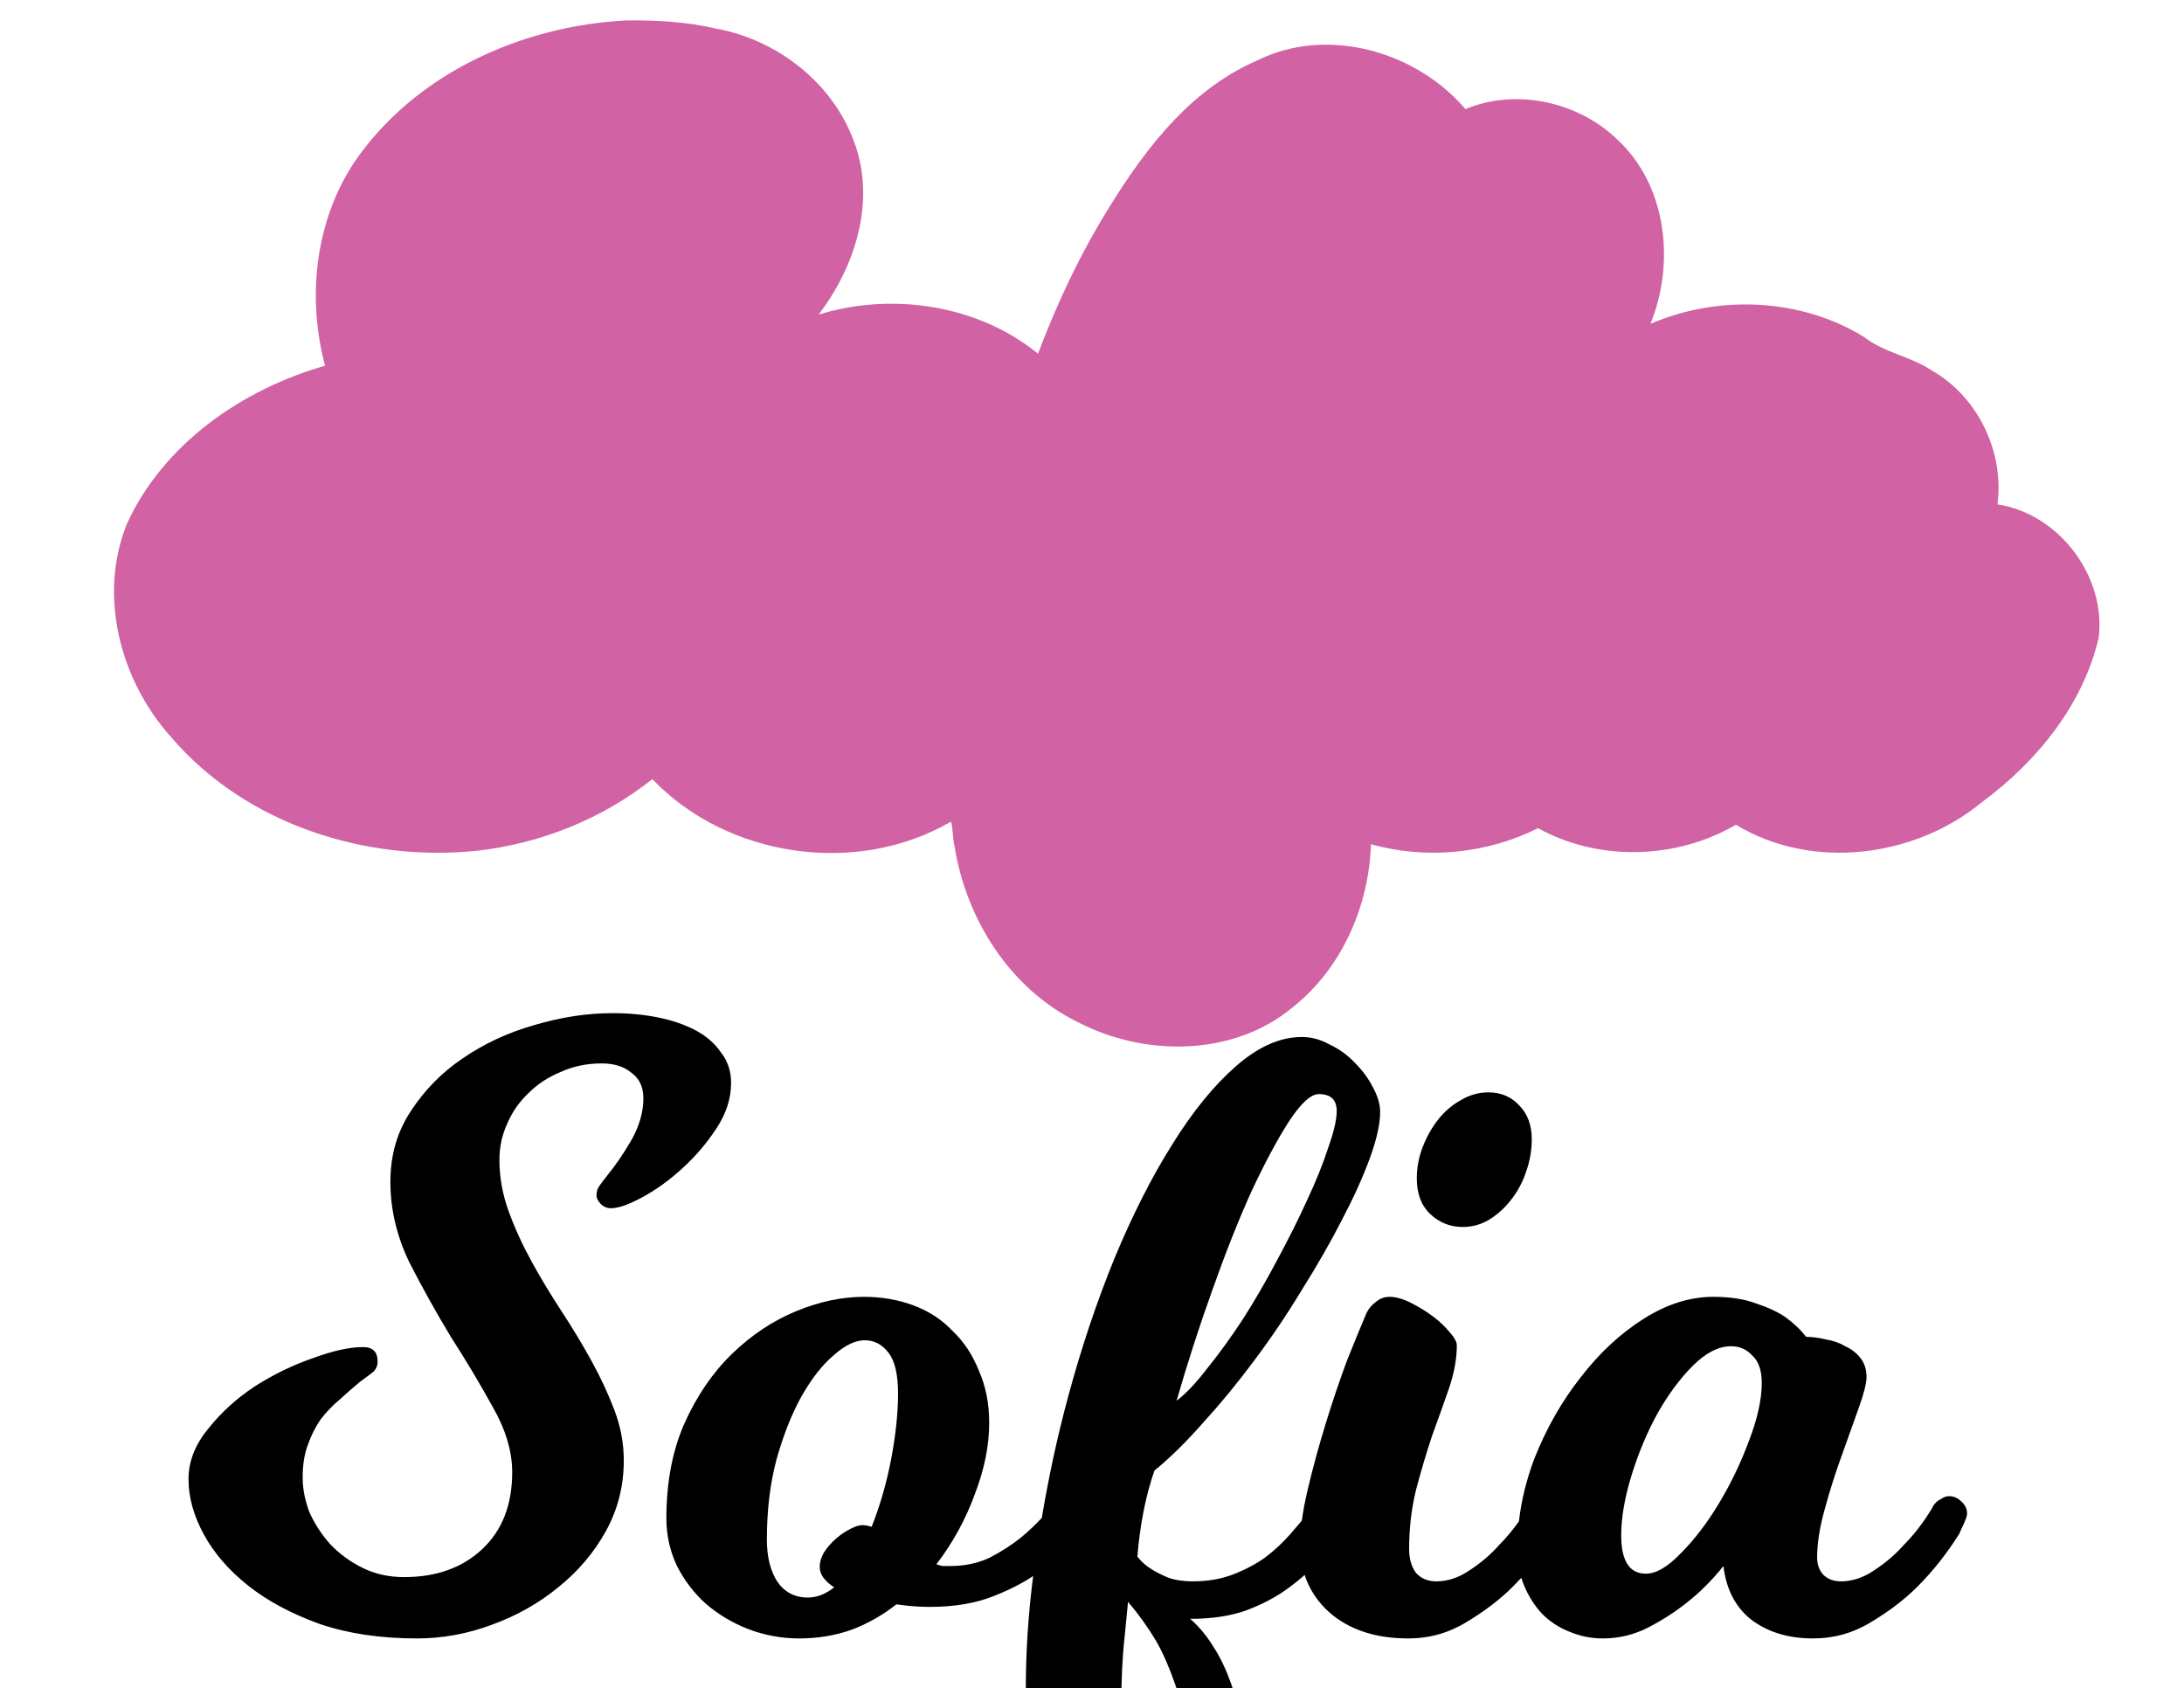
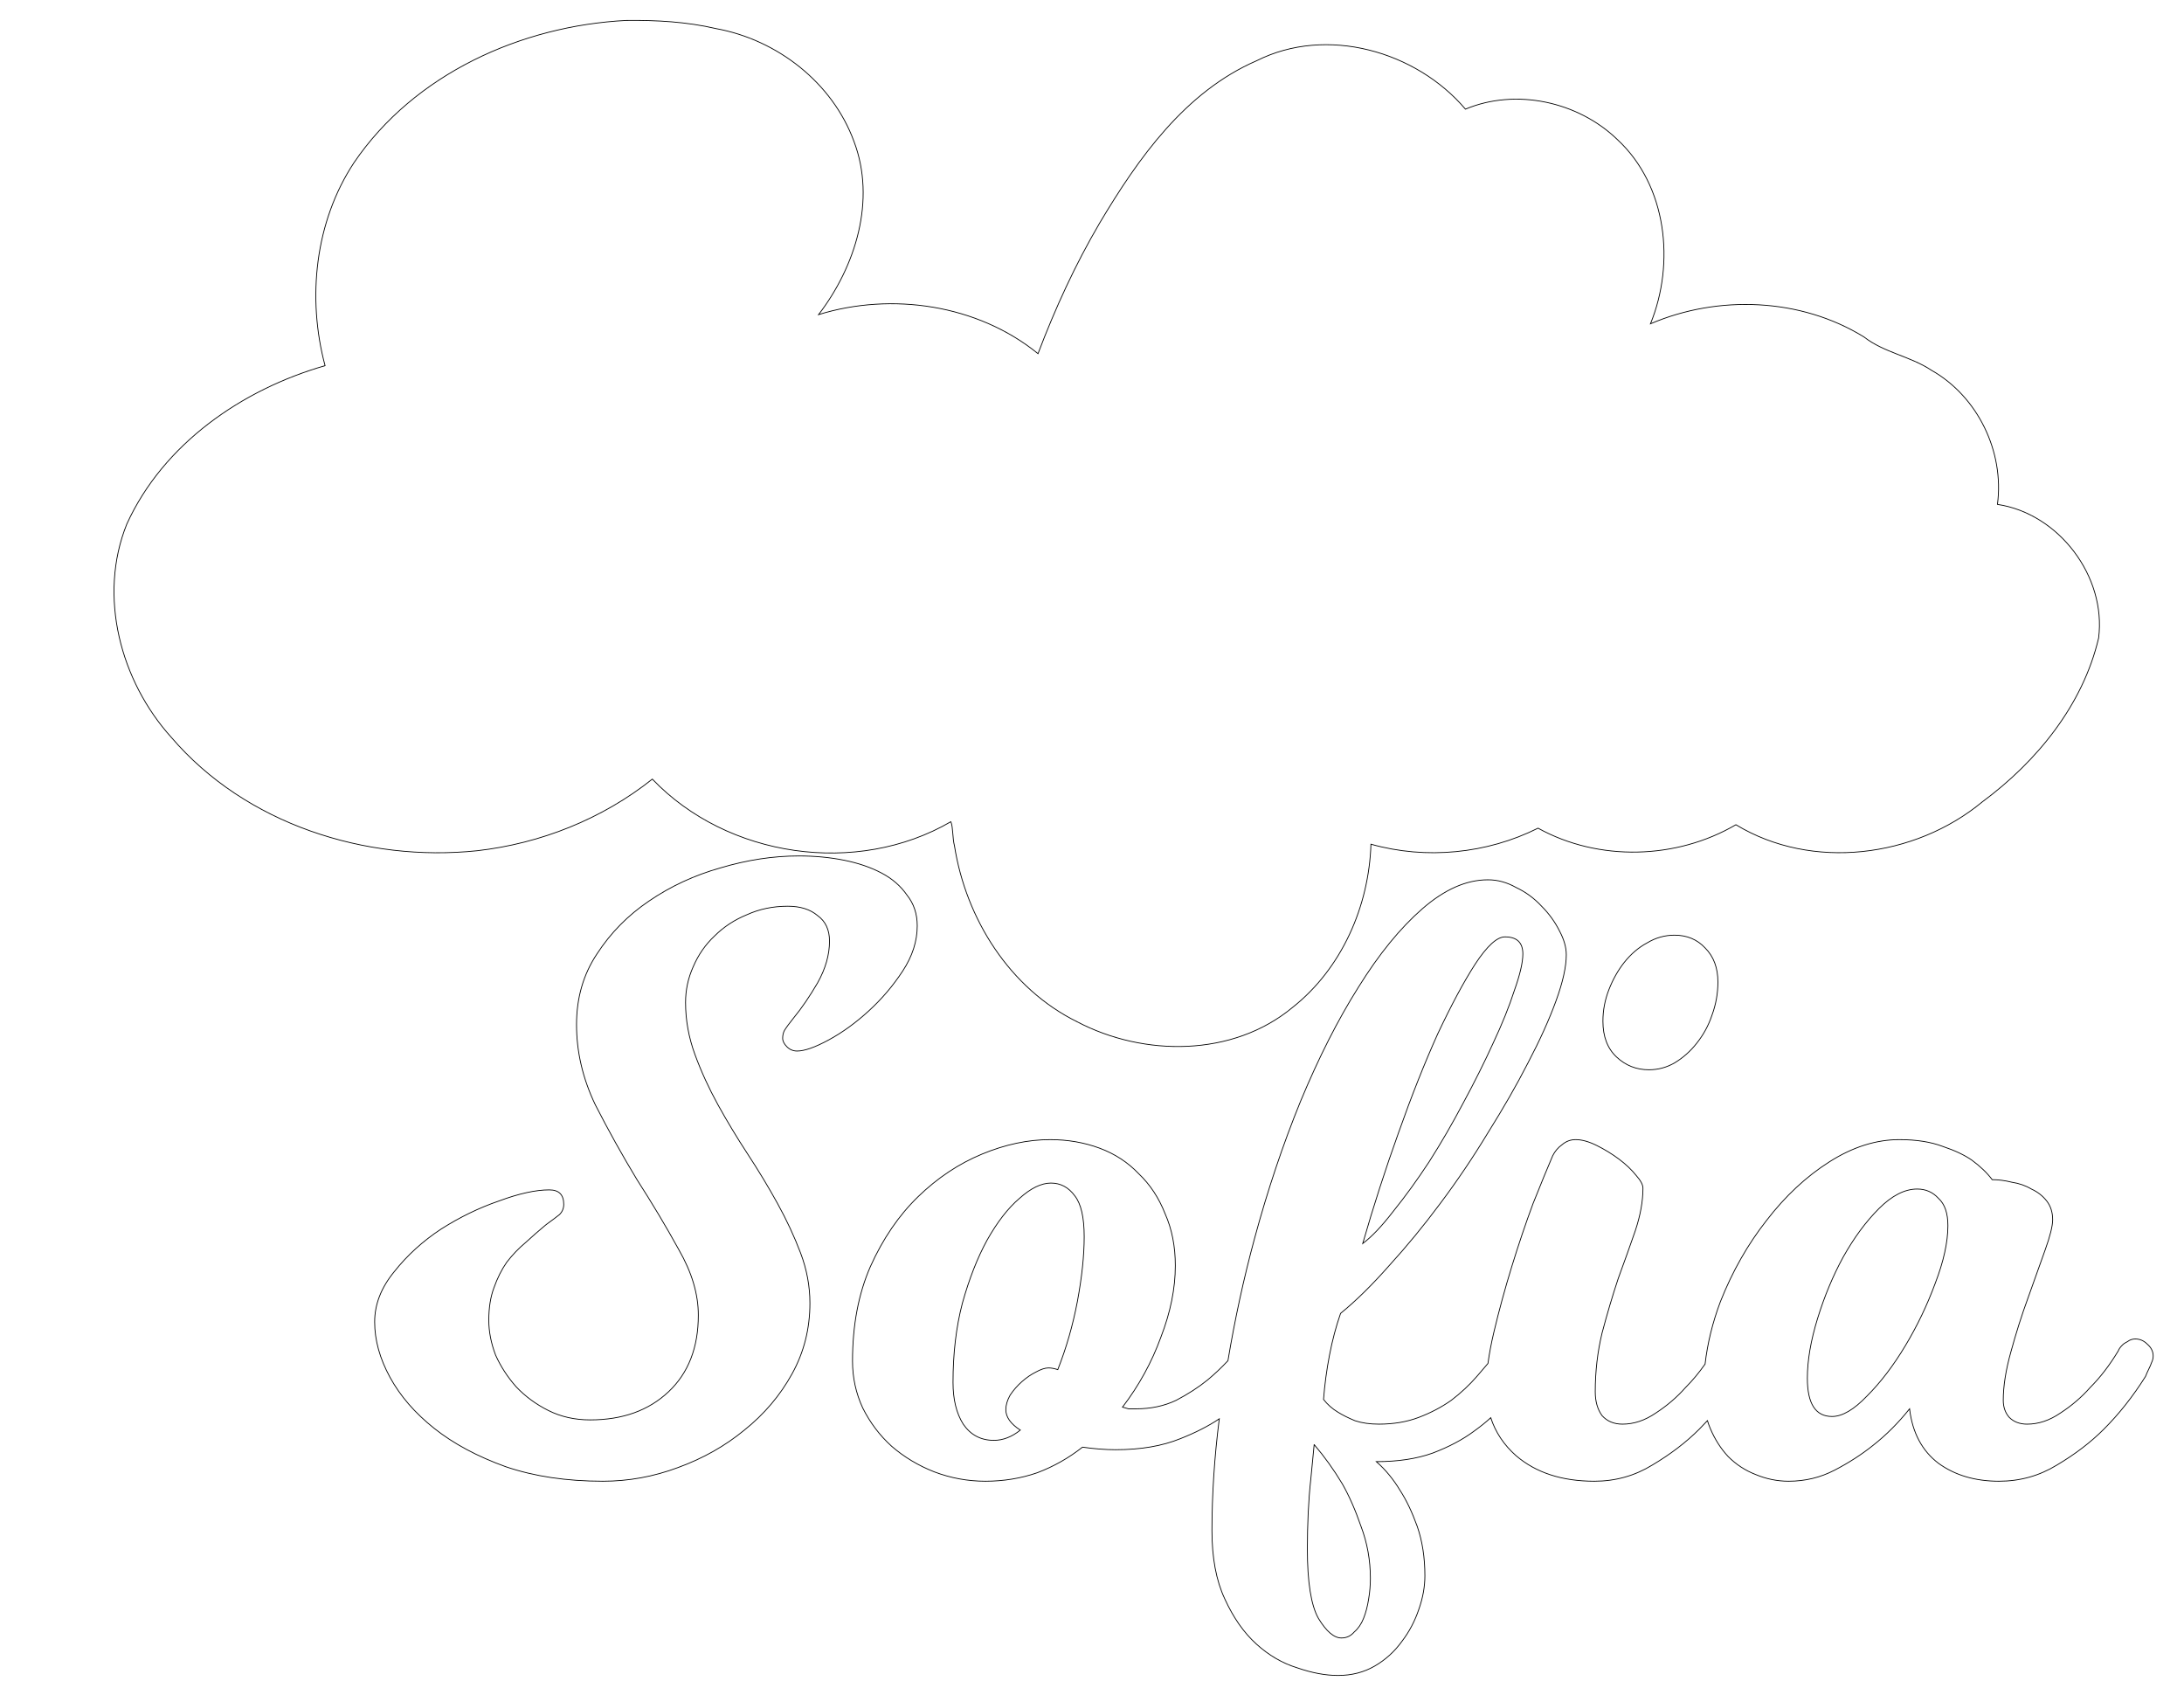
<svg xmlns="http://www.w3.org/2000/svg" width="11in" height="8.5in" viewBox="0 0 1056 816" version="1.1" id="svg1">
  <defs id="defs1" />
  <g id="layer1">
-     <path id="text2-1" style="font-size:60.472px;font-family:Milkshake;-inkscape-font-specification:Milkshake;writing-mode:lr-tb;direction:ltr;white-space:pre;shape-inside:url(#rect2);display:inline;fill:#d162a4;fill-opacity:1;stroke:none;stroke-width:2.574;stroke-opacity:1" d="m 302.862,9.88 c -50.819,2.575 -102.541,25.856 -131.681,68.736 -18.862,28.588 -22.795,65.433 -14.003,98.174 -40.146,11.523 -78.166,37.77 -95.854,76.548 -14.053,34.823 -3.08,75.964 21.58,103.215 35.812,41.824 93.879,60.374 147.803,54.742 30.686,-3.48 60.513,-15.35 84.705,-34.628 36.316,37.979 98.876,47.054 144.345,20.596 1.097,2.514 0.766,8.065 1.745,11.649 5.538,35.32 26.75,69.007 59.33,85.087 32.275,16.917 75.302,16.997 104.157,-6.974 23.767,-18.778 36.945,-48.933 37.888,-78.89 26.656,7.526 56.044,4.636 80.793,-7.749 29.25,16.201 66.925,15.164 95.668,-1.668 36.739,22.298 86.537,15.949 119.139,-11.045 26.37,-19.503 48.639,-46.822 56.244,-79.23 3.769,-29.77 -19.255,-60.14 -48.92,-64.59 3.374,-25.452 -9.498,-52.165 -31.933,-64.855 -10.201,-6.787 -22.908,-8.512 -32.585,-16.08 -30.627,-18.905 -70.416,-20.441 -103.251,-6.378 11.97,-29.344 7.978,-66.806 -15.986,-89.052 C 763.098,49.126 732.955,42.518 708.564,52.77 684.702,24.676 641.418,12.397 607.649,29.34 573.083,44.331 550.388,76.444 531.727,107.789 519.906,127.898 510.158,149.18 501.897,170.979 472.697,147.227 431.138,141.16 395.801,152.094 413.658,128.831 423.696,96.809 412.9,68.353 402.474,39.904 375.767,19.212 346.243,13.834 332.055,10.515 317.392,9.715 302.862,9.88 Z" />
-     <path id="text2" style="font-size:60.472px;font-family:Milkshake;-inkscape-font-specification:Milkshake;writing-mode:lr-tb;direction:ltr;white-space:pre;shape-inside:url(#rect2);display:inline;fill:#000000;fill-opacity:1;stroke:none;stroke-width:2.57;stroke-dasharray:none;stroke-opacity:1" d="m 296.252,489.815 c -12.355,0 -24.986,1.924 -37.89,5.768 -12.63,3.569 -24.159,8.921 -34.592,16.059 -10.159,6.864 -18.535,15.376 -25.125,25.535 -6.59,9.884 -9.886,21.282 -9.886,34.186 0,13.179 3.021,26.08 9.061,38.711 6.315,12.355 13.043,24.439 20.182,36.246 7.413,11.532 14.142,22.789 20.182,33.772 6.315,10.983 9.472,21.549 9.472,31.708 0,15.65 -4.805,28.01 -14.415,37.07 -9.61,9.061 -22.24,13.59 -37.89,13.59 -7.413,0 -14.142,-1.513 -20.182,-4.533 -6.04,-3.02 -11.256,-6.863 -15.649,-11.531 -4.119,-4.668 -7.415,-9.748 -9.886,-15.239 -2.197,-5.766 -3.294,-11.392 -3.294,-16.884 0,-6.04 0.826,-11.256 2.474,-15.649 1.647,-4.668 3.707,-8.786 6.178,-12.355 2.746,-3.569 5.762,-6.73 9.057,-9.476 3.295,-3.02 6.591,-5.901 9.886,-8.647 3.02,-2.197 5.215,-3.845 6.588,-4.943 1.373,-1.373 2.059,-3.021 2.059,-4.943 0,-4.668 -2.33,-7.002 -6.998,-7.002 -6.59,0 -14.691,1.788 -24.3,5.357 -9.61,3.295 -18.944,7.824 -28.004,13.59 -8.786,5.766 -16.336,12.63 -22.651,20.592 -6.315,7.688 -9.476,15.789 -9.476,24.3 0,8.786 2.475,17.709 7.417,26.77 4.942,9.061 12.077,17.297 21.412,24.711 9.335,7.413 20.868,13.591 34.597,18.533 13.728,4.668 29.38,7.002 46.952,7.002 12.355,0 24.435,-2.199 36.241,-6.592 12.081,-4.393 22.792,-10.431 32.127,-18.118 9.61,-7.688 17.296,-16.751 23.061,-27.184 5.766,-10.433 8.651,-21.827 8.651,-34.182 0,-8.237 -1.513,-16.338 -4.533,-24.3 -3.02,-7.962 -6.728,-15.924 -11.121,-23.886 -4.393,-7.962 -9.198,-15.923 -14.415,-23.886 -5.217,-7.962 -10.021,-15.928 -14.415,-23.89 -4.393,-7.962 -8.1,-16.059 -11.121,-24.296 -3.02,-8.237 -4.528,-16.614 -4.528,-25.125 0,-6.041 1.237,-11.807 3.708,-17.298 2.471,-5.766 5.903,-10.706 10.296,-14.825 4.393,-4.393 9.609,-7.825 15.649,-10.296 6.04,-2.746 12.629,-4.118 19.768,-4.118 6.04,0 10.845,1.508 14.414,4.528 3.844,2.746 5.768,6.864 5.768,12.355 0,6.59 -1.924,13.318 -5.768,20.182 -3.844,6.59 -7.687,12.216 -11.531,16.884 -2.197,2.746 -3.709,4.805 -4.533,6.178 -0.549,1.098 -0.82,2.336 -0.82,3.708 0,1.373 0.686,2.746 2.059,4.118 1.373,1.373 3.017,2.059 4.939,2.059 3.569,0 8.649,-1.784 15.239,-5.353 6.59,-3.569 13.043,-8.239 19.358,-14.004 6.315,-5.766 11.806,-12.219 16.474,-19.358 4.668,-7.139 7.002,-14.413 7.002,-21.827 0,-5.766 -1.648,-10.706 -4.943,-14.825 -3.02,-4.393 -7.138,-7.965 -12.355,-10.711 -5.217,-2.746 -11.254,-4.805 -18.118,-6.178 -6.864,-1.373 -14.143,-2.059 -21.831,-2.059 z m 333.187,11.531 c -10.434,0 -21.005,4.669 -31.713,14.004 -10.708,9.335 -21.004,21.966 -30.888,37.891 -9.884,15.65 -19.218,34.047 -28.004,55.189 -8.512,20.867 -15.926,42.967 -22.241,66.305 -5.23,19.327 -9.517,39.035 -12.863,59.115 -3.133,3.344 -6.396,6.427 -9.788,9.253 -4.393,3.569 -9.473,6.866 -15.239,9.886 -5.766,2.746 -12.219,4.118 -19.358,4.118 h -3.704 c -0.824,-0.274 -1.785,-0.55 -2.884,-0.825 7.962,-10.433 14.14,-21.691 18.533,-33.772 4.668,-12.081 7.002,-23.614 7.002,-34.597 0,-9.335 -1.648,-17.707 -4.943,-25.121 -3.02,-7.688 -7.278,-14.141 -12.77,-19.358 -5.217,-5.491 -11.53,-9.61 -18.943,-12.355 -7.413,-2.746 -15.374,-4.118 -23.886,-4.118 -10.708,0 -21.69,2.335 -32.947,7.002 -11.257,4.668 -21.557,11.531 -30.893,20.592 -9.335,9.061 -17.021,20.318 -23.061,33.772 -5.766,13.179 -8.647,28.415 -8.647,45.713 0,7.962 1.644,15.513 4.939,22.651 3.569,7.139 8.238,13.316 14.004,18.533 6.04,5.217 12.904,9.335 20.592,12.355 7.962,3.02 16.199,4.533 24.711,4.533 8.786,0 17.163,-1.373 25.125,-4.119 7.962,-3.02 15.237,-7.139 21.827,-12.355 5.766,0.824 11.121,1.235 16.064,1.235 12.081,0 22.512,-1.784 31.298,-5.353 7.218,-2.844 13.477,-6.038 18.778,-9.578 C 497.178,780.552 496,798.572 496,816 c 0,13.179 2.059,24.161 6.178,32.947 4.119,9.061 9.199,16.335 15.239,21.827 6.04,5.491 12.629,9.339 19.768,11.535 7.139,2.471 13.727,3.704 19.767,3.704 6.59,0 12.496,-1.508 17.713,-4.529 5.217,-3.02 9.606,-7.003 13.176,-11.945 3.569,-4.668 6.319,-9.883 8.241,-15.649 1.922,-5.491 2.879,-10.847 2.879,-16.064 0,-8.786 -1.233,-16.747 -3.704,-23.886 -2.471,-6.864 -5.217,-12.631 -8.237,-17.298 -3.295,-5.491 -7.142,-10.156 -11.535,-14 10.434,0 19.497,-1.373 27.184,-4.118 7.962,-3.02 14.691,-6.592 20.182,-10.711 2.893,-2.066 5.543,-4.2 7.952,-6.405 2.285,7.038 6.36,13.154 12.226,18.35 9.61,8.237 22.24,12.355 37.891,12.355 10.159,0 19.493,-2.61 28.005,-7.827 8.786,-5.217 16.341,-10.983 22.656,-17.298 1.353,-1.353 2.682,-2.741 3.989,-4.167 0.394,1.283 0.85,2.535 1.364,3.757 2.197,5.217 5.078,9.746 8.647,13.59 3.844,3.844 8.238,6.729 13.18,8.651 5.217,2.196 10.572,3.294 16.064,3.294 7.962,0 15.373,-1.784 22.237,-5.353 6.864,-3.569 13.041,-7.552 18.533,-11.945 6.315,-4.942 12.222,-10.844 17.713,-17.708 1.373,11.532 6.038,20.315 14,26.355 7.962,5.766 17.712,8.651 29.243,8.651 10.159,0 19.493,-2.61 28.005,-7.827 8.786,-5.217 16.336,-10.983 22.651,-17.298 7.413,-7.413 14.142,-15.925 20.182,-25.535 0.549,-1.373 1.1,-2.606 1.649,-3.704 0.549,-1.098 0.96,-2.06 1.235,-2.884 0.549,-1.098 0.825,-2.196 0.825,-3.294 0,-2.197 -0.962,-4.12 -2.884,-5.768 -1.647,-1.647 -3.571,-2.469 -5.768,-2.469 -1.373,0 -2.606,0.411 -3.704,1.235 -1.098,0.549 -1.925,1.1 -2.474,1.649 -1.098,1.098 -1.785,2.056 -2.059,2.879 -4.119,6.864 -8.648,12.771 -13.59,17.713 -4.119,4.668 -8.923,8.786 -14.415,12.355 -5.217,3.569 -10.572,5.353 -16.064,5.353 -3.569,0 -6.45,-1.097 -8.647,-3.294 -1.922,-2.197 -2.884,-4.942 -2.884,-8.237 0,-6.864 1.237,-14.69 3.708,-23.476 2.471,-9.061 5.217,-17.713 8.237,-25.95 3.02,-8.512 5.766,-16.197 8.237,-23.061 2.471,-6.864 3.704,-11.804 3.704,-14.825 0,-3.569 -0.962,-6.59 -2.884,-9.061 -1.922,-2.471 -4.392,-4.395 -7.412,-5.768 -2.746,-1.647 -5.902,-2.745 -9.472,-3.294 -3.295,-0.824 -6.451,-1.235 -9.472,-1.235 -2.471,-3.295 -5.768,-6.456 -9.886,-9.476 -3.57,-2.471 -8.239,-4.666 -14.005,-6.588 -5.766,-2.197 -12.765,-3.294 -21.002,-3.294 -11.257,0 -22.515,3.567 -33.772,10.706 -11.257,7.139 -21.417,16.613 -30.478,28.419 -9.061,11.532 -16.471,24.573 -22.237,39.125 -3.784,10.026 -6.267,20.117 -7.444,30.273 -2.961,4.212 -6.108,7.989 -9.445,11.326 -4.119,4.668 -8.923,8.786 -14.415,12.355 -5.217,3.569 -10.572,5.353 -16.064,5.353 -4.119,0 -7.41,-1.373 -9.882,-4.118 -2.197,-3.02 -3.294,-6.863 -3.294,-11.531 0,-9.884 1.097,-19.358 3.294,-28.419 2.471,-9.335 5.077,-18.123 7.822,-26.36 3.02,-8.237 5.766,-15.923 8.237,-23.061 2.471,-7.413 3.708,-14.277 3.708,-20.592 0,-1.647 -1.097,-3.706 -3.294,-6.178 -2.196,-2.746 -4.942,-5.356 -8.237,-7.827 -3.295,-2.471 -6.867,-4.666 -10.711,-6.588 -3.844,-1.922 -7.276,-2.884 -10.296,-2.884 -2.471,0 -4.666,0.822 -6.588,2.469 -1.922,1.373 -3.435,3.157 -4.533,5.353 -2.471,5.766 -5.628,13.456 -9.472,23.066 -3.569,9.61 -7.001,19.77 -10.296,30.478 -3.295,10.708 -6.176,21.279 -8.647,31.713 -1.293,5.457 -2.25,10.501 -2.866,15.132 -1.691,2.028 -3.48,4.119 -5.371,6.28 -3.569,4.119 -7.688,7.966 -12.355,11.535 -4.668,3.295 -9.883,6.04 -15.649,8.237 -5.766,2.196 -12.219,3.294 -19.358,3.294 -4.393,0 -8.24,-0.551 -11.535,-1.649 -3.295,-1.373 -6.04,-2.746 -8.237,-4.118 -2.746,-1.647 -5.076,-3.706 -6.998,-6.178 0.549,-7.139 1.506,-14.278 2.879,-21.417 1.373,-7.139 3.161,-13.863 5.357,-20.178 7.413,-6.041 15.235,-13.731 23.472,-23.066 8.512,-9.335 16.753,-19.356 24.715,-30.064 8.237,-10.983 15.923,-22.376 23.062,-34.182 7.413,-11.806 13.866,-23.064 19.358,-33.772 5.766,-10.983 10.295,-21.007 13.59,-30.068 3.295,-9.061 4.943,-16.471 4.943,-22.237 0,-3.569 -1.097,-7.417 -3.294,-11.535 -2.196,-4.393 -5.082,-8.371 -8.651,-11.941 -3.569,-3.844 -7.688,-6.865 -12.355,-9.062 -4.393,-2.471 -8.922,-3.708 -13.59,-3.708 z m 90.196,26.77 c -4.668,0 -9.061,1.237 -13.18,3.708 -4.119,2.197 -7.826,5.353 -11.121,9.472 -3.02,3.844 -5.49,8.238 -7.412,13.18 -1.922,4.942 -2.884,10.022 -2.884,15.239 0,7.413 2.199,13.18 6.592,17.298 4.393,4.118 9.609,6.178 15.649,6.178 4.393,0 8.511,-1.097 12.355,-3.294 4.119,-2.471 7.686,-5.632 10.706,-9.476 3.295,-4.119 5.769,-8.648 7.417,-13.59 1.922,-5.217 2.879,-10.568 2.879,-16.059 0,-6.864 -2.059,-12.36 -6.178,-16.478 -3.844,-4.119 -8.784,-6.178 -14.825,-6.178 z m -81.959,0.825 c 5.766,0 8.651,2.746 8.651,8.237 0,4.118 -1.377,10.025 -4.123,17.713 -2.471,7.688 -5.903,16.195 -10.296,25.531 -4.119,9.061 -8.923,18.675 -14.415,28.833 -5.217,9.884 -10.708,19.354 -16.474,28.414 -5.766,8.786 -11.533,16.752 -17.298,23.89 -5.491,7.139 -10.432,12.354 -14.825,15.649 5.217,-18.121 10.983,-35.967 17.298,-53.539 6.315,-17.847 12.628,-33.774 18.943,-47.776 6.59,-14.003 12.632,-25.26 18.123,-33.772 5.766,-8.786 10.571,-13.18 14.415,-13.18 z M 418.16,647.965 c 4.668,0 8.511,2.059 11.531,6.178 3.02,3.844 4.533,10.437 4.533,19.772 0,9.061 -1.097,19.492 -3.294,31.298 -2.196,11.532 -5.357,22.514 -9.476,32.947 -1.647,-0.549 -3.156,-0.825 -4.528,-0.825 -1.647,0 -3.707,0.687 -6.178,2.059 -2.197,1.098 -4.396,2.611 -6.592,4.533 -2.197,1.922 -4.116,4.117 -5.763,6.588 -1.373,2.471 -2.059,4.806 -2.059,7.002 0,3.569 2.335,6.866 7.002,9.886 -4.118,3.295 -8.377,4.943 -12.77,4.943 -6.315,0 -11.255,-2.61 -14.825,-7.827 -3.295,-5.217 -4.943,-11.945 -4.943,-20.182 0,-14.003 1.508,-26.769 4.528,-38.301 3.295,-11.806 7.278,-21.967 11.945,-30.478 4.942,-8.786 10.158,-15.514 15.649,-20.182 5.491,-4.942 10.571,-7.412 15.239,-7.412 z m 418.85,2.884 c 4.119,0 7.55,1.508 10.296,4.528 3.02,2.746 4.533,7.139 4.533,13.18 0,7.962 -2.059,17.301 -6.178,28.009 -3.844,10.434 -8.649,20.454 -14.415,30.064 -5.766,9.61 -11.943,17.711 -18.533,24.301 -6.315,6.59 -11.946,9.881 -16.888,9.881 -7.962,0 -11.941,-6.178 -11.941,-18.533 0,-8.512 1.644,-18.121 4.939,-28.829 3.295,-10.708 7.413,-20.593 12.355,-29.654 5.217,-9.335 10.983,-17.161 17.298,-23.476 6.315,-6.315 12.492,-9.471 18.533,-9.471 z M 545.421,774.406 c 4.942,5.766 9.471,12.079 13.59,18.943 3.295,5.766 6.316,12.63 9.061,20.592 3.02,7.962 4.533,16.339 4.533,25.125 0,3.295 -0.275,6.587 -0.825,9.882 -0.549,3.569 -1.375,6.726 -2.474,9.471 -1.098,2.746 -2.607,4.945 -4.528,6.592 -1.647,1.922 -3.707,2.884 -6.178,2.884 -3.569,0 -7.277,-3.161 -11.121,-9.476 -3.569,-6.315 -5.353,-17.568 -5.353,-33.768 0,-5.491 0.135,-11.258 0.41,-17.298 0.274,-5.766 0.69,-11.121 1.239,-16.064 0.549,-5.766 1.095,-11.392 1.645,-16.884 z" />
+     <path id="text2-1" style="font-size:60.472px;font-family:Milkshake;-inkscape-font-specification:Milkshake;writing-mode:lr-tb;direction:ltr;white-space:pre;shape-inside:url(#rect2);display:inline;fill:none;fill-opacity:1;stroke:#000000;stroke-width:0.378;stroke-opacity:1;stroke-dasharray:none" d="m 302.862,9.88 c -50.819,2.575 -102.541,25.856 -131.681,68.736 -18.862,28.588 -22.795,65.433 -14.003,98.174 -40.146,11.523 -78.166,37.77 -95.854,76.548 -14.053,34.823 -3.08,75.964 21.58,103.215 35.812,41.824 93.879,60.374 147.803,54.742 30.686,-3.48 60.513,-15.35 84.705,-34.628 36.316,37.979 98.876,47.054 144.345,20.596 1.097,2.514 0.766,8.065 1.745,11.649 5.538,35.32 26.75,69.007 59.33,85.087 32.275,16.917 75.302,16.997 104.157,-6.974 23.767,-18.778 36.945,-48.933 37.888,-78.89 26.656,7.526 56.044,4.636 80.793,-7.749 29.25,16.201 66.925,15.164 95.668,-1.668 36.739,22.298 86.537,15.949 119.139,-11.045 26.37,-19.503 48.639,-46.822 56.244,-79.23 3.769,-29.77 -19.255,-60.14 -48.92,-64.59 3.374,-25.452 -9.498,-52.165 -31.933,-64.855 -10.201,-6.787 -22.908,-8.512 -32.585,-16.08 -30.627,-18.905 -70.416,-20.441 -103.251,-6.378 11.97,-29.344 7.978,-66.806 -15.986,-89.052 C 763.098,49.126 732.955,42.518 708.564,52.77 684.702,24.676 641.418,12.397 607.649,29.34 573.083,44.331 550.388,76.444 531.727,107.789 519.906,127.898 510.158,149.18 501.897,170.979 472.697,147.227 431.138,141.16 395.801,152.094 413.658,128.831 423.696,96.809 412.9,68.353 402.474,39.904 375.767,19.212 346.243,13.834 332.055,10.515 317.392,9.715 302.862,9.88 Z" />
+     <path id="text2" style="font-size:60.472px;font-family:Milkshake;-inkscape-font-specification:Milkshake;writing-mode:lr-tb;direction:ltr;white-space:pre;shape-inside:url(#rect2);display:inline;fill:none;fill-opacity:1;stroke:#000000;stroke-width:0.378;stroke-dasharray:none;stroke-opacity:1" d="m 386.252,413.815 c -12.355,0 -24.986,1.924 -37.89,5.768 -12.63,3.569 -24.159,8.921 -34.592,16.059 -10.159,6.864 -18.535,15.376 -25.125,25.535 -6.59,9.884 -9.886,21.282 -9.886,34.186 0,13.179 3.021,26.08 9.061,38.711 6.315,12.355 13.043,24.439 20.182,36.246 7.413,11.532 14.142,22.789 20.182,33.772 6.315,10.983 9.472,21.549 9.472,31.708 0,15.65 -4.805,28.01 -14.415,37.07 -9.61,9.061 -22.24,13.59 -37.89,13.59 -7.413,0 -14.142,-1.513 -20.182,-4.533 -6.04,-3.02 -11.256,-6.863 -15.649,-11.531 -4.119,-4.668 -7.415,-9.748 -9.886,-15.239 -2.197,-5.766 -3.294,-11.392 -3.294,-16.884 0,-6.04 0.826,-11.256 2.474,-15.649 1.647,-4.668 3.707,-8.786 6.178,-12.355 2.746,-3.569 5.762,-6.73 9.057,-9.476 3.295,-3.02 6.591,-5.901 9.886,-8.647 3.02,-2.197 5.215,-3.845 6.588,-4.943 1.373,-1.373 2.059,-3.021 2.059,-4.943 0,-4.668 -2.33,-7.002 -6.998,-7.002 -6.59,0 -14.691,1.788 -24.3,5.357 -9.61,3.295 -18.944,7.824 -28.004,13.59 -8.786,5.766 -16.336,12.63 -22.651,20.592 -6.315,7.688 -9.476,15.789 -9.476,24.3 0,8.786 2.475,17.709 7.417,26.77 4.942,9.061 12.077,17.297 21.412,24.711 9.335,7.413 20.868,13.591 34.597,18.533 13.728,4.668 29.38,7.002 46.952,7.002 12.355,0 24.435,-2.199 36.241,-6.592 12.081,-4.393 22.792,-10.431 32.127,-18.118 9.61,-7.688 17.296,-16.751 23.061,-27.184 5.766,-10.433 8.651,-21.827 8.651,-34.182 0,-8.237 -1.513,-16.338 -4.533,-24.3 -3.02,-7.962 -6.728,-15.924 -11.121,-23.886 -4.393,-7.962 -9.198,-15.923 -14.415,-23.886 -5.217,-7.962 -10.021,-15.928 -14.415,-23.89 -4.393,-7.962 -8.1,-16.059 -11.121,-24.296 -3.02,-8.237 -4.528,-16.614 -4.528,-25.125 0,-6.041 1.237,-11.807 3.708,-17.298 2.471,-5.766 5.903,-10.706 10.296,-14.825 4.393,-4.393 9.609,-7.825 15.649,-10.296 6.04,-2.746 12.629,-4.118 19.768,-4.118 6.04,0 10.845,1.508 14.414,4.528 3.844,2.746 5.768,6.864 5.768,12.355 0,6.59 -1.924,13.318 -5.768,20.182 -3.844,6.59 -7.687,12.216 -11.531,16.884 -2.197,2.746 -3.709,4.805 -4.533,6.178 -0.549,1.098 -0.82,2.336 -0.82,3.708 0,1.373 0.686,2.746 2.059,4.118 1.373,1.373 3.017,2.059 4.939,2.059 3.569,0 8.649,-1.784 15.239,-5.353 6.59,-3.569 13.043,-8.239 19.358,-14.004 6.315,-5.766 11.806,-12.219 16.474,-19.358 4.668,-7.139 7.002,-14.413 7.002,-21.827 0,-5.766 -1.648,-10.706 -4.943,-14.825 -3.02,-4.393 -7.138,-7.965 -12.355,-10.711 -5.217,-2.746 -11.254,-4.805 -18.118,-6.178 -6.864,-1.373 -14.143,-2.059 -21.831,-2.059 z m 333.187,11.531 c -10.434,0 -21.005,4.669 -31.713,14.004 -10.708,9.335 -21.004,21.966 -30.888,37.891 -9.884,15.65 -19.218,34.047 -28.004,55.189 -8.512,20.867 -15.926,42.967 -22.241,66.305 -5.23,19.327 -9.517,39.035 -12.863,59.115 -3.133,3.344 -6.396,6.427 -9.788,9.253 -4.393,3.569 -9.473,6.866 -15.239,9.886 -5.766,2.746 -12.219,4.118 -19.358,4.118 h -3.704 c -0.824,-0.274 -1.785,-0.55 -2.884,-0.825 7.962,-10.433 14.14,-21.691 18.533,-33.772 4.668,-12.081 7.002,-23.614 7.002,-34.597 0,-9.335 -1.648,-17.707 -4.943,-25.121 -3.02,-7.688 -7.278,-14.141 -12.77,-19.358 -5.217,-5.491 -11.53,-9.61 -18.943,-12.355 -7.413,-2.746 -15.374,-4.118 -23.886,-4.118 -10.708,0 -21.69,2.335 -32.947,7.002 -11.257,4.668 -21.557,11.531 -30.893,20.592 -9.335,9.061 -17.021,20.318 -23.061,33.772 -5.766,13.179 -8.647,28.415 -8.647,45.713 0,7.962 1.644,15.513 4.939,22.651 3.569,7.139 8.238,13.316 14.004,18.533 6.04,5.217 12.904,9.335 20.592,12.355 7.962,3.02 16.199,4.533 24.711,4.533 8.786,0 17.163,-1.373 25.125,-4.119 7.962,-3.02 15.237,-7.139 21.827,-12.355 5.766,0.824 11.121,1.235 16.064,1.235 12.081,0 22.512,-1.784 31.298,-5.353 7.218,-2.844 13.477,-6.038 18.778,-9.578 C 587.178,704.552 586,722.572 586,740 c 0,13.179 2.059,24.161 6.178,32.947 4.119,9.061 9.199,16.335 15.239,21.827 6.04,5.491 12.629,9.339 19.768,11.535 7.139,2.471 13.727,3.704 19.767,3.704 6.59,0 12.496,-1.508 17.713,-4.529 5.217,-3.02 9.606,-7.003 13.176,-11.945 3.569,-4.668 6.319,-9.883 8.241,-15.649 1.922,-5.491 2.879,-10.847 2.879,-16.064 0,-8.786 -1.233,-16.747 -3.704,-23.886 -2.471,-6.864 -5.217,-12.631 -8.237,-17.298 -3.295,-5.491 -7.142,-10.156 -11.535,-14 10.434,0 19.497,-1.373 27.184,-4.118 7.962,-3.02 14.691,-6.592 20.182,-10.711 2.893,-2.066 5.543,-4.2 7.952,-6.405 2.285,7.038 6.36,13.154 12.226,18.35 9.61,8.237 22.24,12.355 37.891,12.355 10.159,0 19.493,-2.61 28.005,-7.827 8.786,-5.217 16.341,-10.983 22.656,-17.298 1.353,-1.353 2.682,-2.741 3.989,-4.167 0.394,1.283 0.85,2.535 1.364,3.757 2.197,5.217 5.078,9.746 8.647,13.59 3.844,3.844 8.238,6.729 13.18,8.651 5.217,2.196 10.572,3.294 16.064,3.294 7.962,0 15.373,-1.784 22.237,-5.353 6.864,-3.569 13.041,-7.552 18.533,-11.945 6.315,-4.942 12.222,-10.844 17.713,-17.708 1.373,11.532 6.038,20.315 14,26.355 7.962,5.766 17.712,8.651 29.243,8.651 10.159,0 19.493,-2.61 28.005,-7.827 8.786,-5.217 16.336,-10.983 22.651,-17.298 7.413,-7.413 14.142,-15.925 20.182,-25.535 0.549,-1.373 1.1,-2.606 1.649,-3.704 0.549,-1.098 0.96,-2.06 1.235,-2.884 0.549,-1.098 0.825,-2.196 0.825,-3.294 0,-2.197 -0.962,-4.12 -2.884,-5.768 -1.647,-1.647 -3.571,-2.469 -5.768,-2.469 -1.373,0 -2.606,0.411 -3.704,1.235 -1.098,0.549 -1.925,1.1 -2.474,1.649 -1.098,1.098 -1.785,2.056 -2.059,2.879 -4.119,6.864 -8.648,12.771 -13.59,17.713 -4.119,4.668 -8.923,8.786 -14.415,12.355 -5.217,3.569 -10.572,5.353 -16.064,5.353 -3.569,0 -6.45,-1.097 -8.647,-3.294 -1.922,-2.197 -2.884,-4.942 -2.884,-8.237 0,-6.864 1.237,-14.69 3.708,-23.476 2.471,-9.061 5.217,-17.713 8.237,-25.95 3.02,-8.512 5.766,-16.197 8.237,-23.061 2.471,-6.864 3.704,-11.804 3.704,-14.825 0,-3.569 -0.962,-6.59 -2.884,-9.061 -1.922,-2.471 -4.392,-4.395 -7.412,-5.768 -2.746,-1.647 -5.902,-2.745 -9.472,-3.294 -3.295,-0.824 -6.451,-1.235 -9.472,-1.235 -2.471,-3.295 -5.768,-6.456 -9.886,-9.476 -3.57,-2.471 -8.239,-4.666 -14.005,-6.588 -5.766,-2.197 -12.765,-3.294 -21.002,-3.294 -11.257,0 -22.515,3.567 -33.772,10.706 -11.257,7.139 -21.417,16.613 -30.478,28.419 -9.061,11.532 -16.471,24.573 -22.237,39.125 -3.784,10.026 -6.267,20.117 -7.444,30.273 -2.961,4.212 -6.108,7.989 -9.445,11.326 -4.119,4.668 -8.923,8.786 -14.415,12.355 -5.217,3.569 -10.572,5.353 -16.064,5.353 -4.119,0 -7.41,-1.373 -9.882,-4.118 -2.197,-3.02 -3.294,-6.863 -3.294,-11.531 0,-9.884 1.097,-19.358 3.294,-28.419 2.471,-9.335 5.077,-18.123 7.822,-26.36 3.02,-8.237 5.766,-15.923 8.237,-23.061 2.471,-7.413 3.708,-14.277 3.708,-20.592 0,-1.647 -1.097,-3.706 -3.294,-6.178 -2.196,-2.746 -4.942,-5.356 -8.237,-7.827 -3.295,-2.471 -6.867,-4.666 -10.711,-6.588 -3.844,-1.922 -7.276,-2.884 -10.296,-2.884 -2.471,0 -4.666,0.822 -6.588,2.469 -1.922,1.373 -3.435,3.157 -4.533,5.353 -2.471,5.766 -5.628,13.456 -9.472,23.066 -3.569,9.61 -7.001,19.77 -10.296,30.478 -3.295,10.708 -6.176,21.279 -8.647,31.713 -1.293,5.457 -2.25,10.501 -2.866,15.132 -1.691,2.028 -3.48,4.119 -5.371,6.28 -3.569,4.119 -7.688,7.966 -12.355,11.535 -4.668,3.295 -9.883,6.04 -15.649,8.237 -5.766,2.196 -12.219,3.294 -19.358,3.294 -4.393,0 -8.24,-0.551 -11.535,-1.649 -3.295,-1.373 -6.04,-2.746 -8.237,-4.118 -2.746,-1.647 -5.076,-3.706 -6.998,-6.178 0.549,-7.139 1.506,-14.278 2.879,-21.417 1.373,-7.139 3.161,-13.863 5.357,-20.178 7.413,-6.041 15.235,-13.731 23.472,-23.066 8.512,-9.335 16.753,-19.356 24.715,-30.064 8.237,-10.983 15.923,-22.376 23.062,-34.182 7.413,-11.806 13.866,-23.064 19.358,-33.772 5.766,-10.983 10.295,-21.007 13.59,-30.068 3.295,-9.061 4.943,-16.471 4.943,-22.237 0,-3.569 -1.097,-7.417 -3.294,-11.535 -2.196,-4.393 -5.082,-8.371 -8.651,-11.941 -3.569,-3.844 -7.688,-6.865 -12.355,-9.062 -4.393,-2.471 -8.922,-3.708 -13.59,-3.708 z m 90.196,26.77 c -4.668,0 -9.061,1.237 -13.18,3.708 -4.119,2.197 -7.826,5.353 -11.121,9.472 -3.02,3.844 -5.49,8.238 -7.412,13.18 -1.922,4.942 -2.884,10.022 -2.884,15.239 0,7.413 2.199,13.18 6.592,17.298 4.393,4.118 9.609,6.178 15.649,6.178 4.393,0 8.511,-1.097 12.355,-3.294 4.119,-2.471 7.686,-5.632 10.706,-9.476 3.295,-4.119 5.769,-8.648 7.417,-13.59 1.922,-5.217 2.879,-10.568 2.879,-16.059 0,-6.864 -2.059,-12.36 -6.178,-16.478 -3.844,-4.119 -8.784,-6.178 -14.825,-6.178 z m -81.959,0.825 c 5.766,0 8.651,2.746 8.651,8.237 0,4.118 -1.377,10.025 -4.123,17.713 -2.471,7.688 -5.903,16.195 -10.296,25.531 -4.119,9.061 -8.923,18.675 -14.415,28.833 -5.217,9.884 -10.708,19.354 -16.474,28.414 -5.766,8.786 -11.533,16.752 -17.298,23.89 -5.491,7.139 -10.432,12.354 -14.825,15.649 5.217,-18.121 10.983,-35.967 17.298,-53.539 6.315,-17.847 12.628,-33.774 18.943,-47.776 6.59,-14.003 12.632,-25.26 18.123,-33.772 5.766,-8.786 10.571,-13.18 14.415,-13.18 z M 508.16,571.965 c 4.668,0 8.511,2.059 11.531,6.178 3.02,3.844 4.533,10.437 4.533,19.772 0,9.061 -1.097,19.492 -3.294,31.298 -2.196,11.532 -5.357,22.514 -9.476,32.947 -1.647,-0.549 -3.156,-0.825 -4.528,-0.825 -1.647,0 -3.707,0.687 -6.178,2.059 -2.197,1.098 -4.396,2.611 -6.592,4.533 -2.197,1.922 -4.116,4.117 -5.763,6.588 -1.373,2.471 -2.059,4.806 -2.059,7.002 0,3.569 2.335,6.866 7.002,9.886 -4.118,3.295 -8.377,4.943 -12.77,4.943 -6.315,0 -11.255,-2.61 -14.825,-7.827 -3.295,-5.217 -4.943,-11.945 -4.943,-20.182 0,-14.003 1.508,-26.769 4.528,-38.301 3.295,-11.806 7.278,-21.967 11.945,-30.478 4.942,-8.786 10.158,-15.514 15.649,-20.182 5.491,-4.942 10.571,-7.412 15.239,-7.412 z m 418.85,2.884 c 4.119,0 7.55,1.508 10.296,4.528 3.02,2.746 4.533,7.139 4.533,13.18 0,7.962 -2.059,17.301 -6.178,28.009 -3.844,10.434 -8.649,20.454 -14.415,30.064 -5.766,9.61 -11.943,17.711 -18.533,24.301 -6.315,6.59 -11.946,9.881 -16.888,9.881 -7.962,0 -11.941,-6.178 -11.941,-18.533 0,-8.512 1.644,-18.121 4.939,-28.829 3.295,-10.708 7.413,-20.593 12.355,-29.654 5.217,-9.335 10.983,-17.161 17.298,-23.476 6.315,-6.315 12.492,-9.471 18.533,-9.471 z M 635.421,698.406 c 4.942,5.766 9.471,12.079 13.59,18.943 3.295,5.766 6.316,12.63 9.061,20.592 3.02,7.962 4.533,16.339 4.533,25.125 0,3.295 -0.275,6.587 -0.825,9.882 -0.549,3.569 -1.375,6.726 -2.474,9.471 -1.098,2.746 -2.607,4.945 -4.528,6.592 -1.647,1.922 -3.707,2.884 -6.178,2.884 -3.569,0 -7.277,-3.161 -11.121,-9.476 -3.569,-6.315 -5.353,-17.568 -5.353,-33.768 0,-5.491 0.135,-11.258 0.41,-17.298 0.274,-5.766 0.69,-11.121 1.239,-16.064 0.549,-5.766 1.095,-11.392 1.645,-16.884 z" />
  </g>
</svg>
